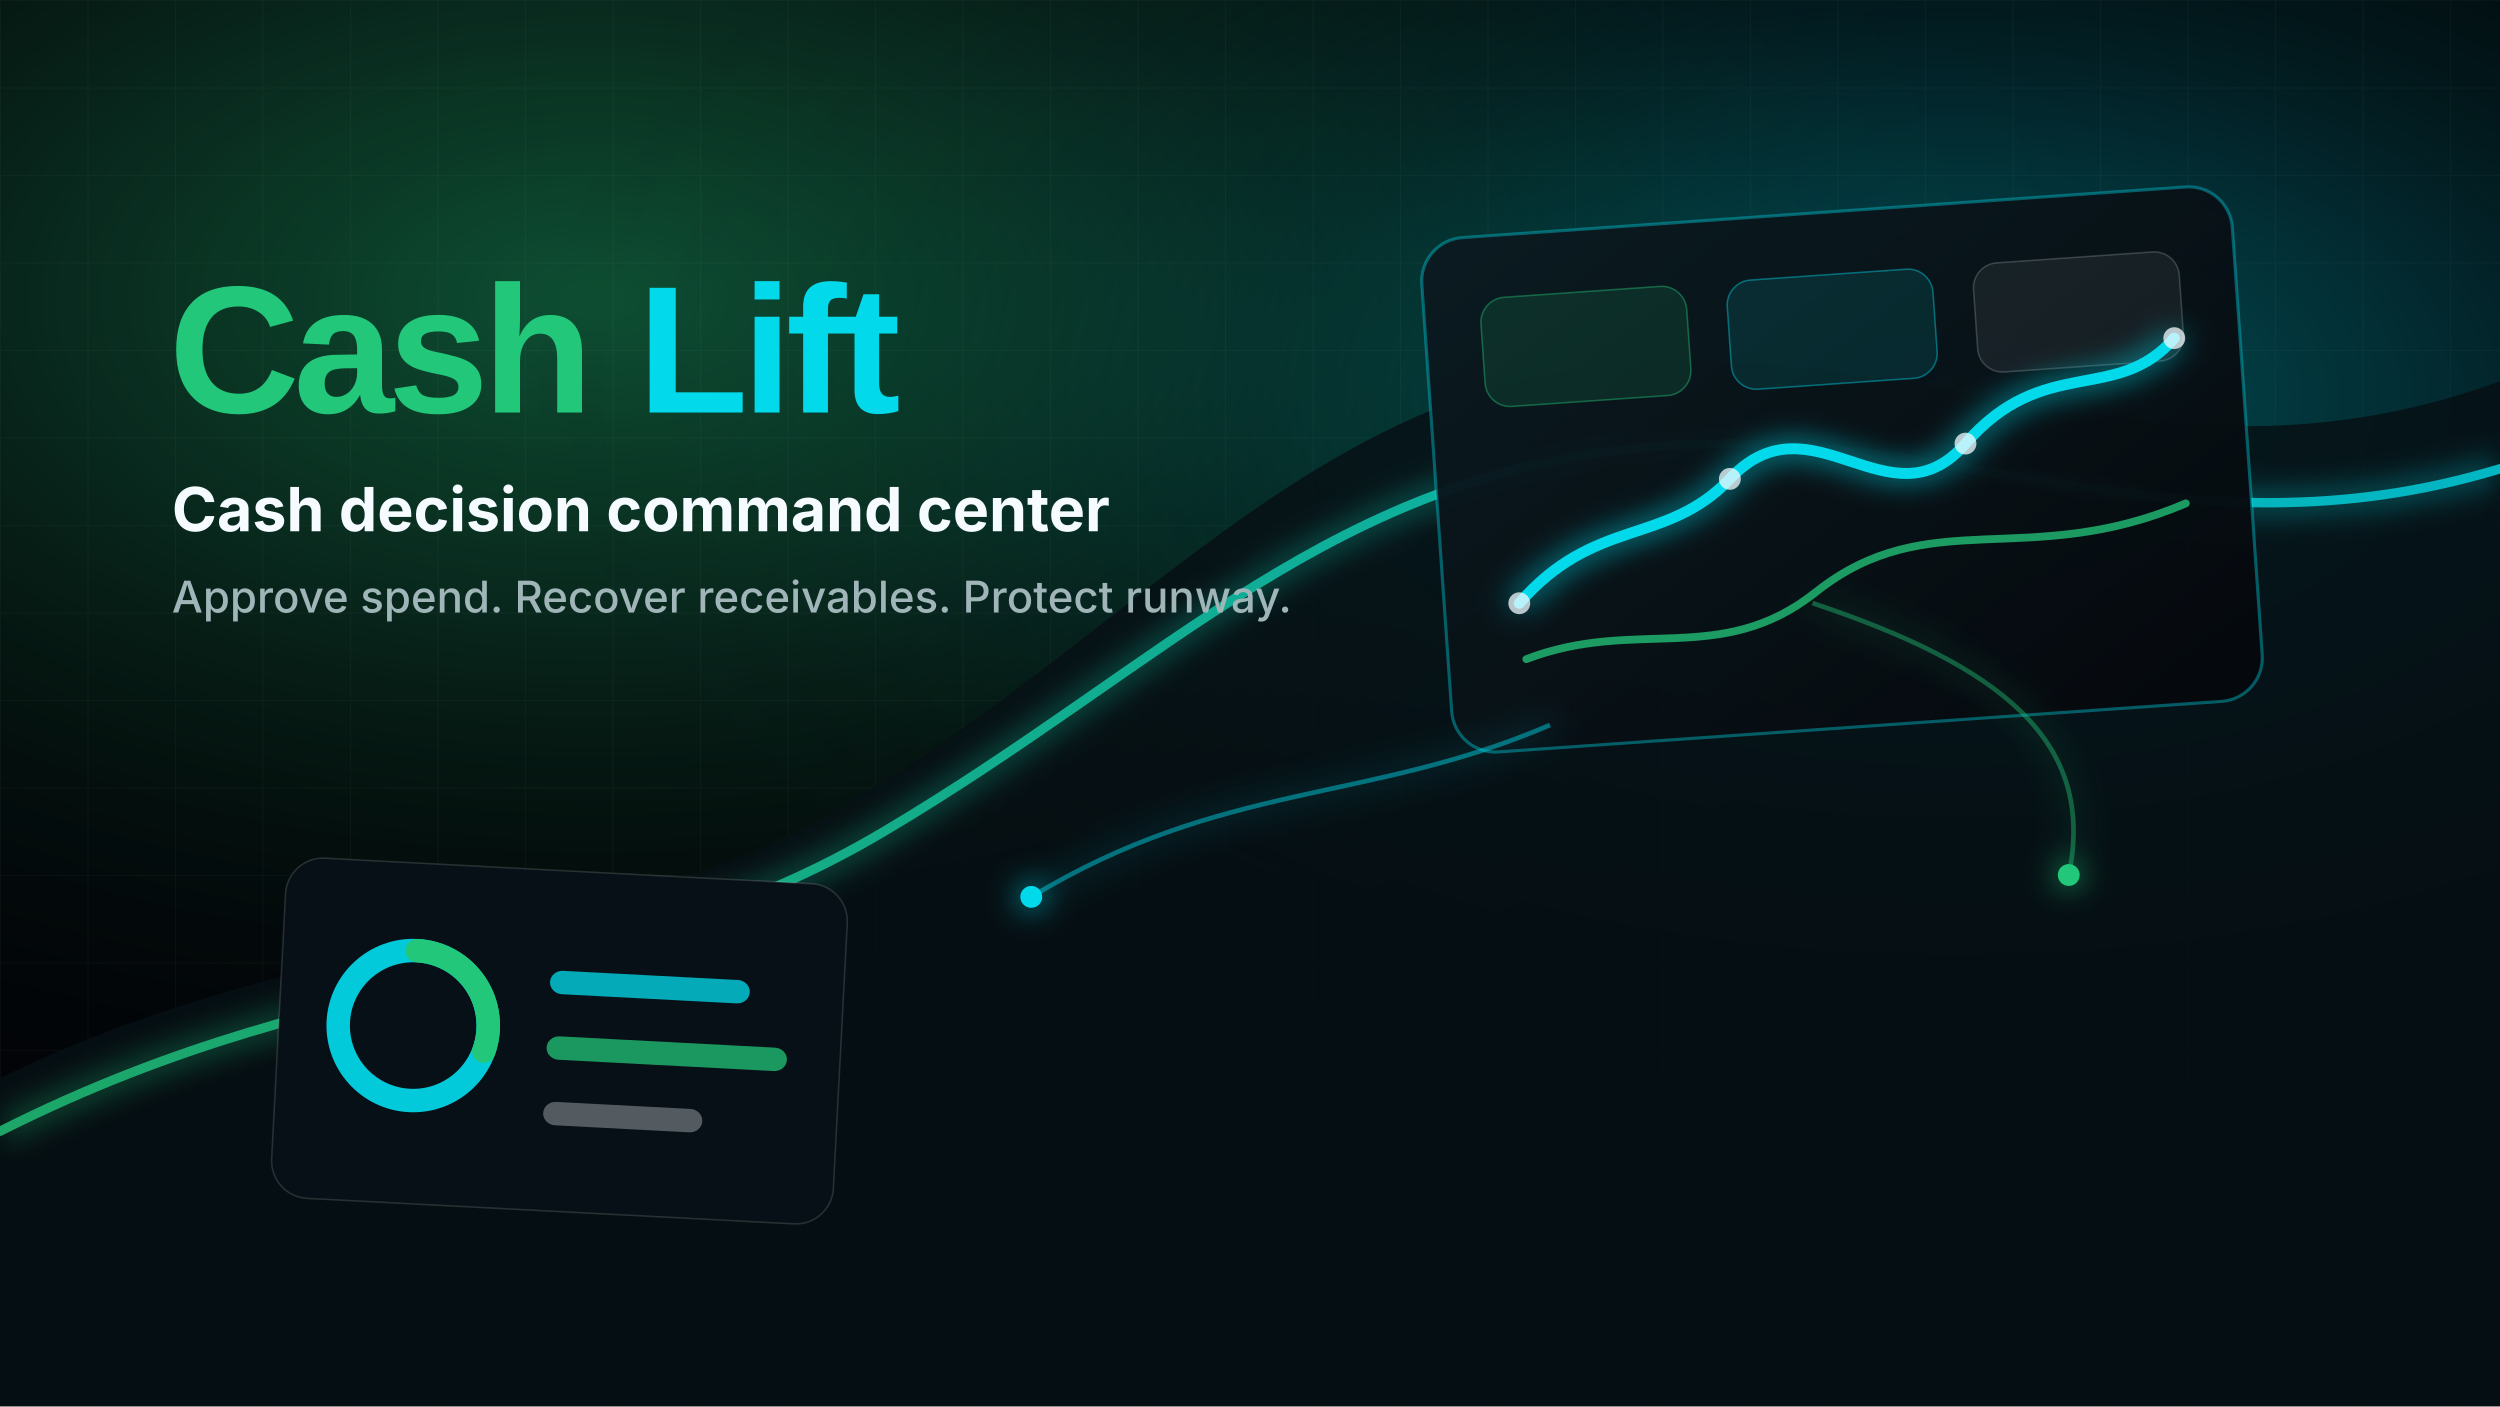
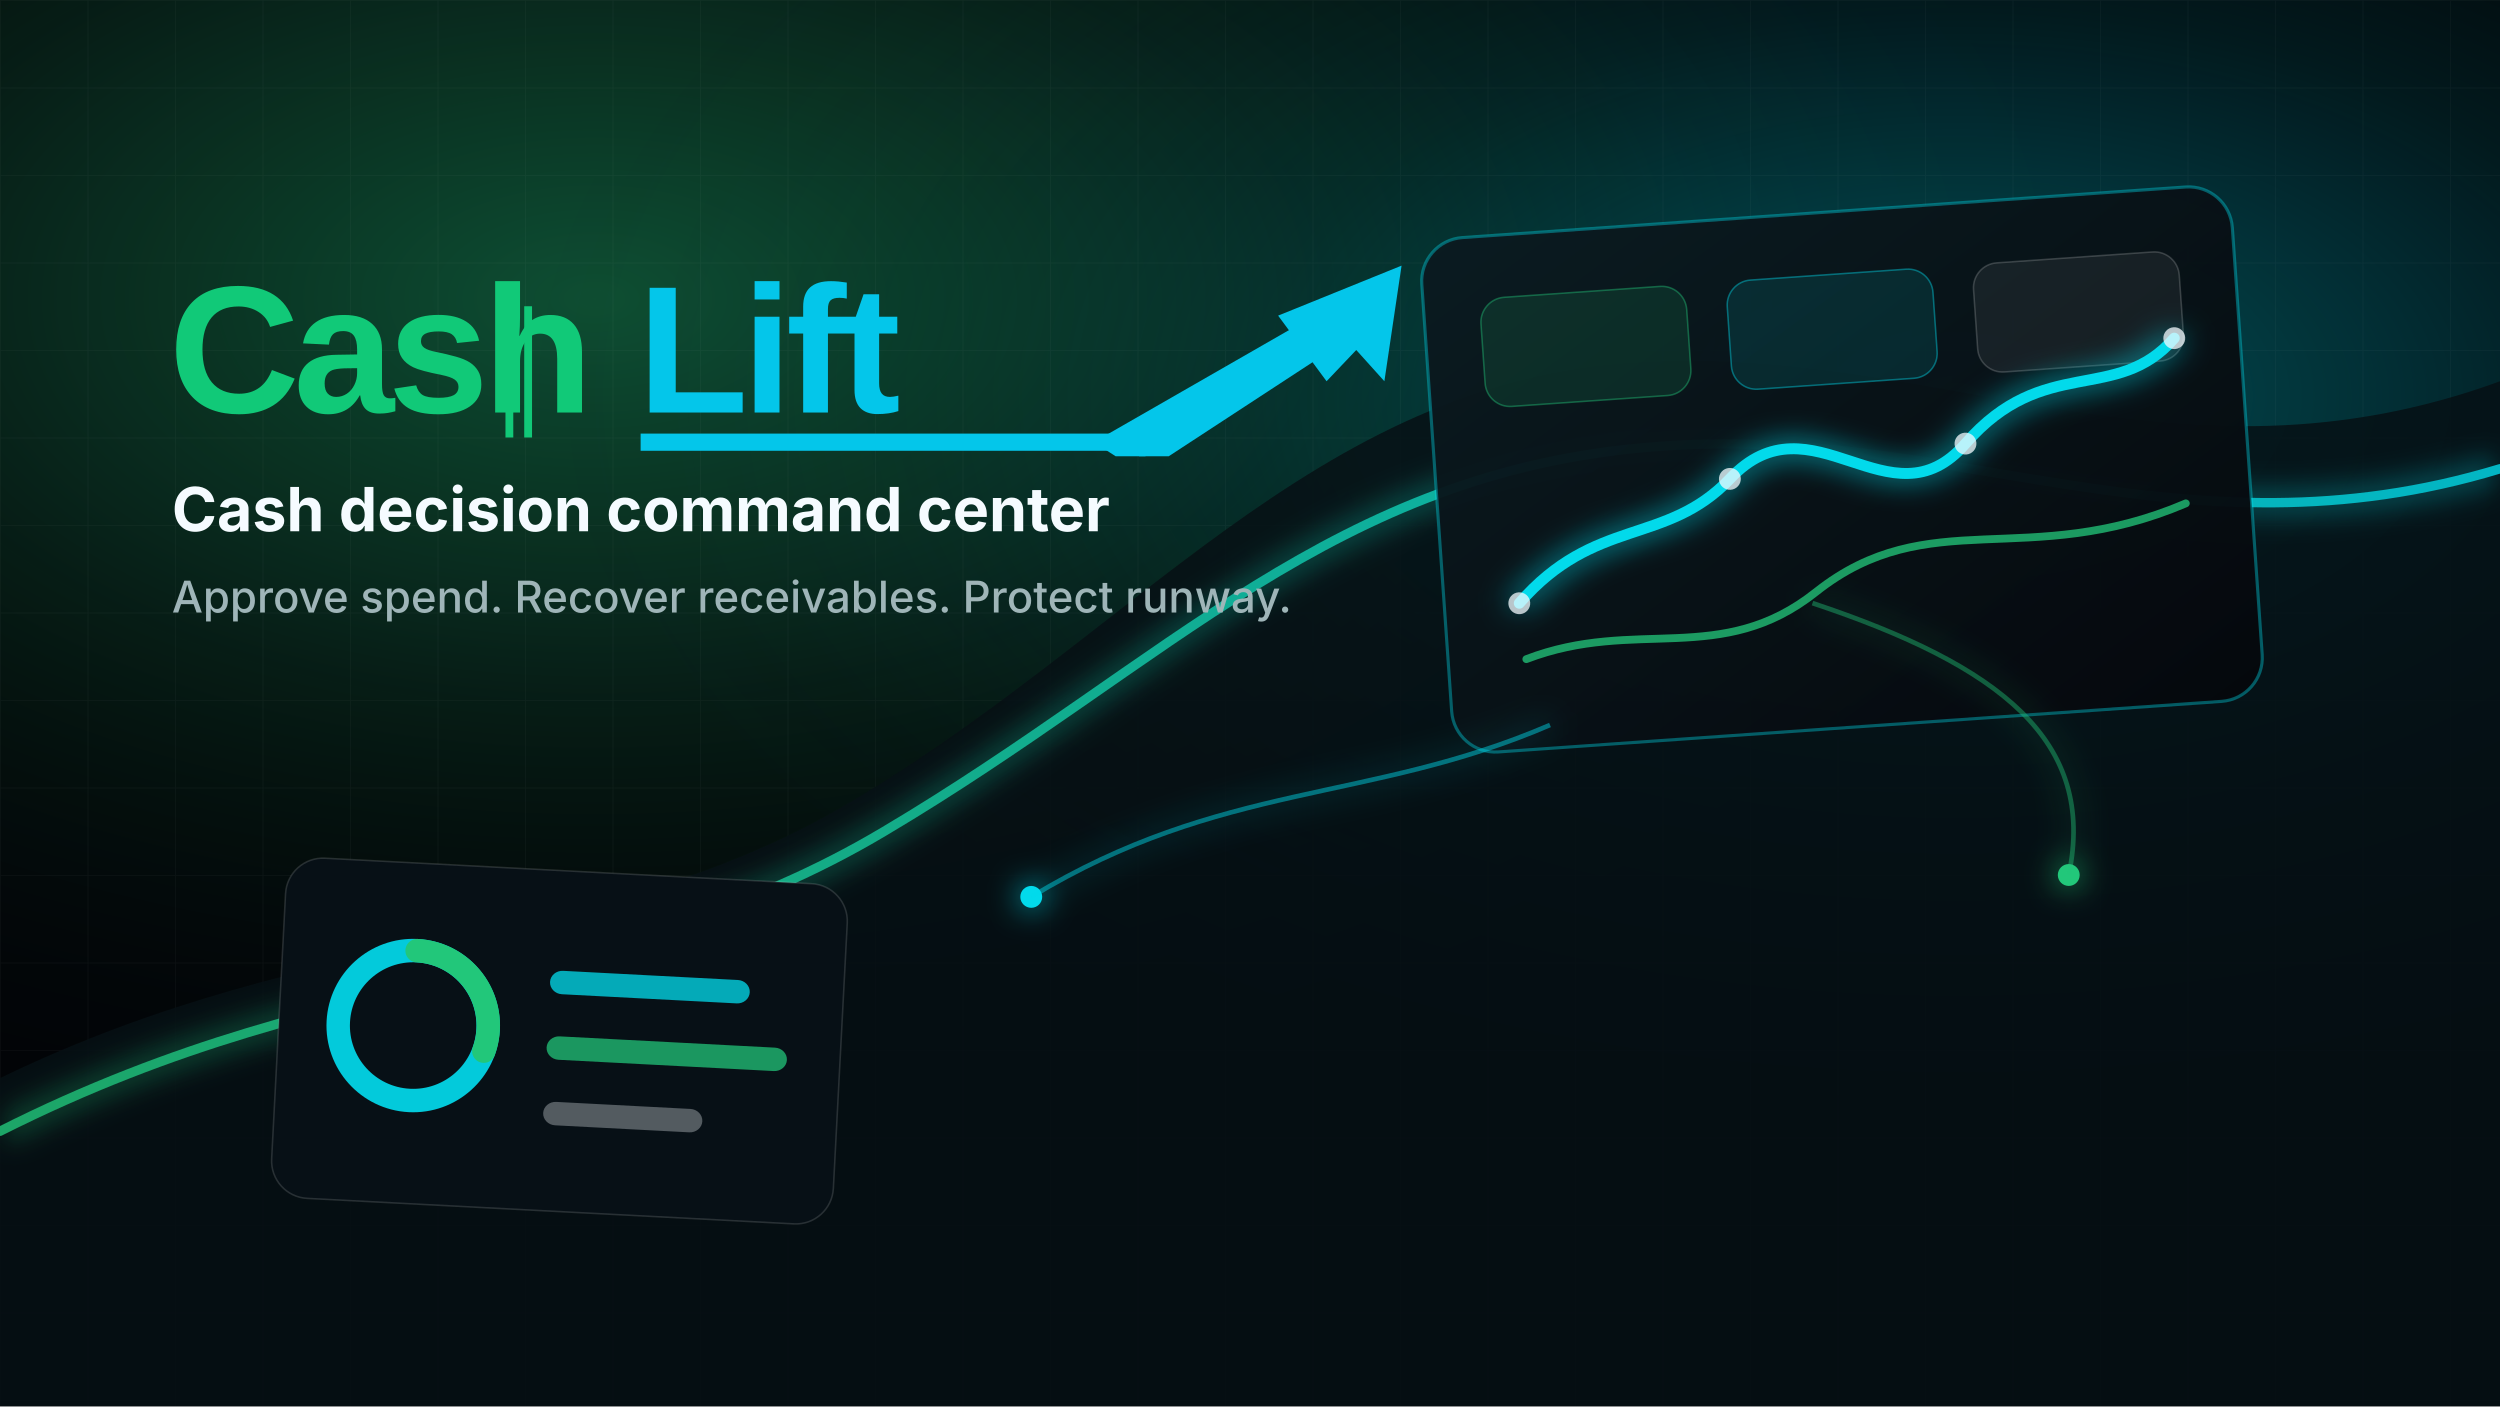
<svg xmlns="http://www.w3.org/2000/svg" aria-labelledby="title desc" fill="none" role="img" viewBox="0 0 1600 900">
  <defs>
    <radialGradient id="green-glow" cx="24%" cy="21%" r="62%">
      <stop offset="0%" stop-color="#22c77a" stop-opacity="0.38" />
      <stop offset="48%" stop-color="#22c77a" stop-opacity="0.12" />
      <stop offset="100%" stop-color="#020407" stop-opacity="0" />
    </radialGradient>
    <radialGradient id="cyan-glow" cx="78%" cy="28%" r="58%">
      <stop offset="0%" stop-color="#02daeb" stop-opacity="0.36" />
      <stop offset="48%" stop-color="#02daeb" stop-opacity="0.1" />
      <stop offset="100%" stop-color="#020407" stop-opacity="0" />
    </radialGradient>
    <linearGradient id="panel" x1="0" x2="1" y1="0" y2="1">
      <stop offset="0%" stop-color="#0b1a20" stop-opacity="0.96" />
      <stop offset="100%" stop-color="#05080c" stop-opacity="0.98" />
    </linearGradient>
    <linearGradient id="cash-line" x1="0" x2="1" y1="0" y2="0">
      <stop offset="0%" stop-color="#22c77a" />
      <stop offset="100%" stop-color="#02daeb" />
    </linearGradient>
    <filter id="soft-glow" color-interpolation-filters="sRGB" x="-50%" y="-50%" width="200%" height="200%">
      <feGaussianBlur stdDeviation="10" result="blur" />
      <feMerge>
        <feMergeNode in="blur" />
        <feMergeNode in="SourceGraphic" />
      </feMerge>
    </filter>
    <pattern id="grid" width="56" height="56" patternUnits="userSpaceOnUse">
      <path d="M56 0H0V56" stroke="#ffffff" stroke-opacity="0.06" />
    </pattern>
  </defs>
  <rect width="1600" height="900" fill="#020407" />
  <rect width="1600" height="900" fill="url(#green-glow)" />
  <rect width="1600" height="900" fill="url(#cyan-glow)" />
  <rect width="1600" height="900" fill="url(#grid)" opacity="0.58" />
  <path d="M0 690C206 590 376 610 536 518C724 410 840 244 1048 232C1240 220 1392 320 1600 244V900H0Z" fill="#061014" opacity="0.84" />
  <path d="M0 724C226 610 388 638 566 532C748 424 854 302 1058 286C1248 270 1396 362 1600 300" stroke="url(#cash-line)" stroke-linecap="round" stroke-width="6" opacity="0.82" filter="url(#soft-glow)" />
  <g transform="translate(108 168)">
-     <text fill="#22c77a" font-family="Arial Black, Arial, sans-serif" font-size="116" font-weight="900" letter-spacing="-4" x="0" y="96">Cash</text>
-     <text fill="#02daeb" font-family="Arial Black, Arial, sans-serif" font-size="116" font-weight="900" letter-spacing="-4" x="300" y="96">Lift</text>
+     <text fill="#11c978" font-family="Arial Black, Arial, sans-serif" font-size="116" font-weight="900" letter-spacing="-4" x="0" y="96">Cash</text>
+     <path d="M218 28V112M230 28V112" stroke="#11c978" stroke-width="5" />
+     <text fill="#04c6ea" font-family="Arial Black, Arial, sans-serif" font-size="116" font-weight="900" letter-spacing="-4" x="300" y="96">Lift</text>
+     <path d="M302 115H620" stroke="#04c6ea" stroke-width="11" />
+     <path d="M592 115L754 22L768 34L625 124L606 124Z" fill="#04c6ea" />
+     <path d="M624 115L761 28L770 39L640 124L621 124Z" fill="#04c6ea" />
+     <path d="M710 34L789 2L778 76L760 56L741 76Z" fill="#04c6ea" />
    <text fill="#f5fbff" font-family="Inter, Arial, sans-serif" font-size="39" font-weight="700" x="2" y="172">Cash decision command center</text>
    <text fill="#9fb5b8" font-family="Inter, Arial, sans-serif" font-size="28" font-weight="500" x="2" y="224">Approve spend. Recover receivables. Protect runway.</text>
  </g>
  <g transform="translate(908 154) rotate(-4)">
    <rect width="520" height="330" rx="28" fill="url(#panel)" stroke="#02daeb" stroke-opacity="0.38" stroke-width="2" />
    <rect x="36" y="40" width="132" height="70" rx="16" fill="#22c77a" fill-opacity="0.13" stroke="#22c77a" stroke-opacity="0.42" />
    <rect x="194" y="40" width="132" height="70" rx="16" fill="#02daeb" fill-opacity="0.11" stroke="#02daeb" stroke-opacity="0.42" />
    <rect x="352" y="40" width="132" height="70" rx="16" fill="#ffffff" fill-opacity="0.06" stroke="#ffffff" stroke-opacity="0.18" />
    <path d="M48 236C100 184 144 206 188 166C244 114 288 206 340 154C394 100 438 136 478 96" stroke="#02daeb" stroke-linecap="round" stroke-width="7" filter="url(#soft-glow)" />
    <path d="M50 272C122 250 174 286 238 242C314 190 374 238 478 202" stroke="#22c77a" stroke-linecap="round" stroke-width="5" opacity="0.76" />
    <g fill="#f5fbff" opacity="0.74">
      <circle cx="48" cy="236" r="7" />
      <circle cx="188" cy="166" r="7" />
      <circle cx="340" cy="154" r="7" />
      <circle cx="478" cy="96" r="7" />
    </g>
  </g>
  <g transform="translate(184 548) rotate(3)">
    <rect width="360" height="218" rx="24" fill="#071016" stroke="#ffffff" stroke-opacity="0.14" />
    <circle cx="86" cy="104" r="48" stroke="#02daeb" stroke-width="15" opacity="0.92" />
    <path d="M86 56A48 48 0 0 1 132 118" stroke="#22c77a" stroke-linecap="round" stroke-width="15" />
    <rect x="172" y="64" width="128" height="15" rx="8" fill="#02daeb" opacity="0.76" />
    <rect x="172" y="106" width="154" height="15" rx="8" fill="#22c77a" opacity="0.74" />
    <rect x="172" y="148" width="102" height="15" rx="8" fill="#f5fbff" opacity="0.32" />
  </g>
  <g filter="url(#soft-glow)">
    <circle cx="660" cy="574" r="7" fill="#02daeb" />
    <circle cx="1324" cy="560" r="7" fill="#22c77a" />
    <path d="M660 574C782 500 876 514 992 464" stroke="#02daeb" stroke-opacity="0.46" stroke-width="3" />
    <path d="M1160 386C1280 426 1342 474 1324 560" stroke="#22c77a" stroke-opacity="0.42" stroke-width="3" />
  </g>
</svg>
